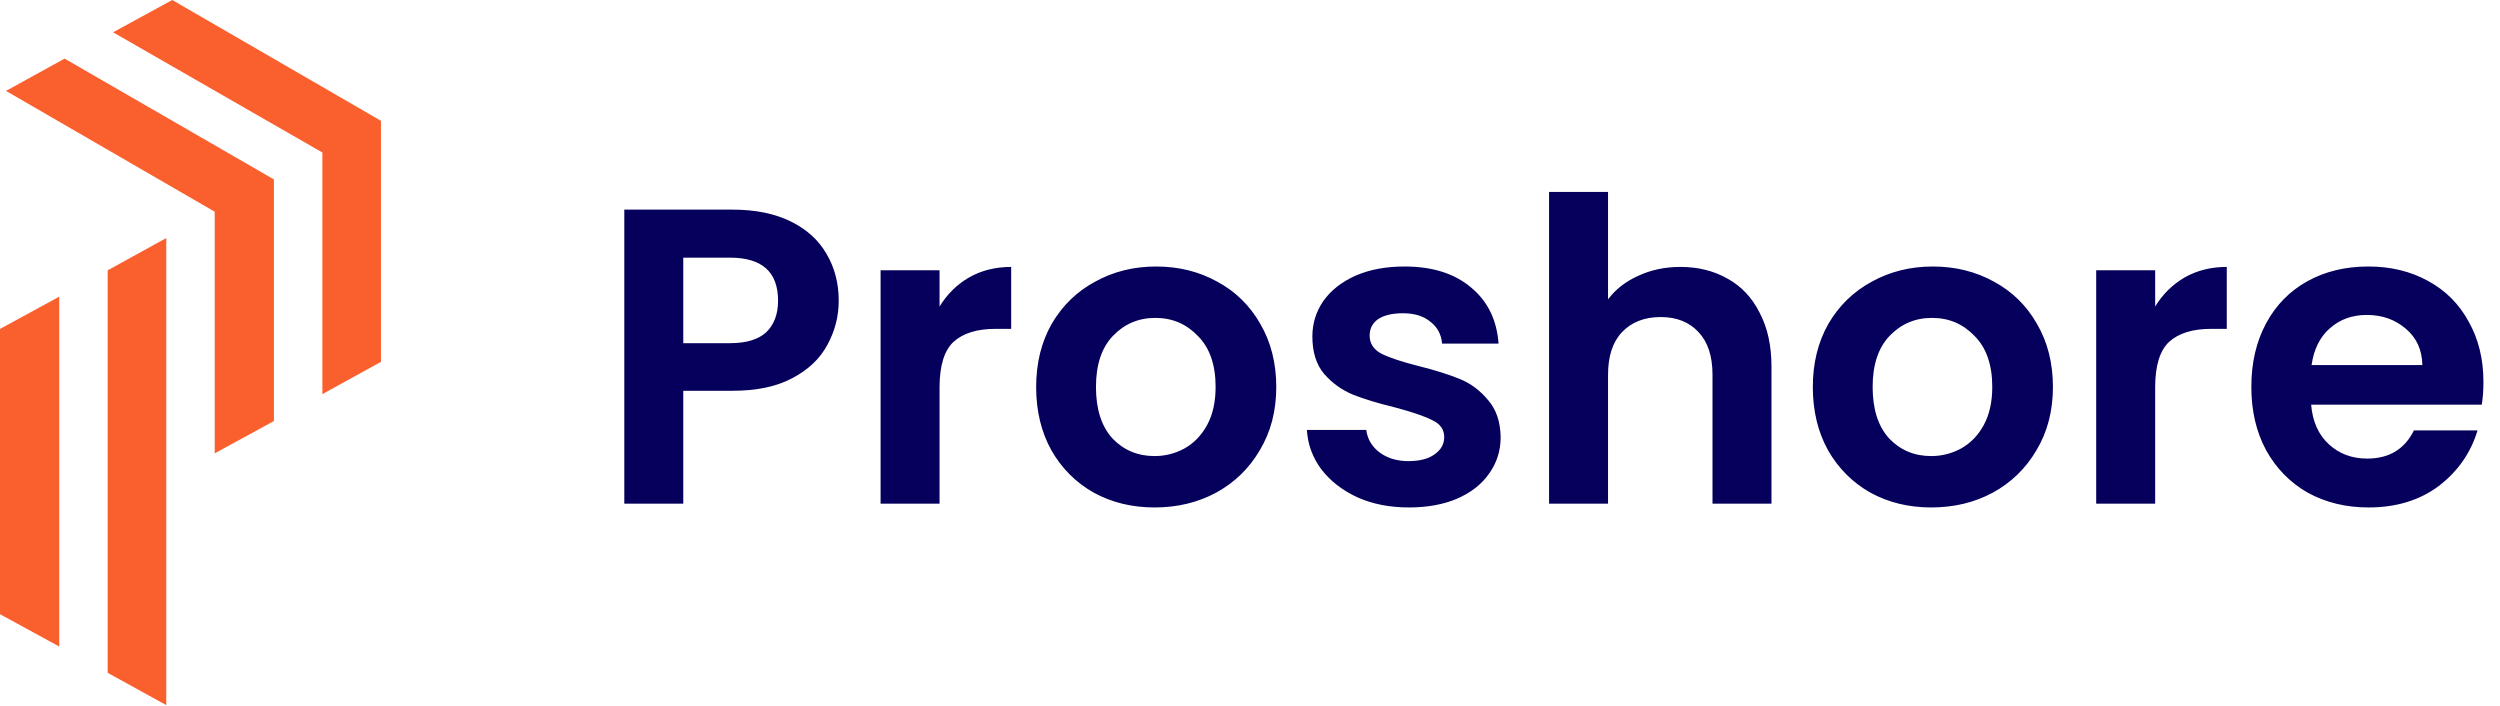
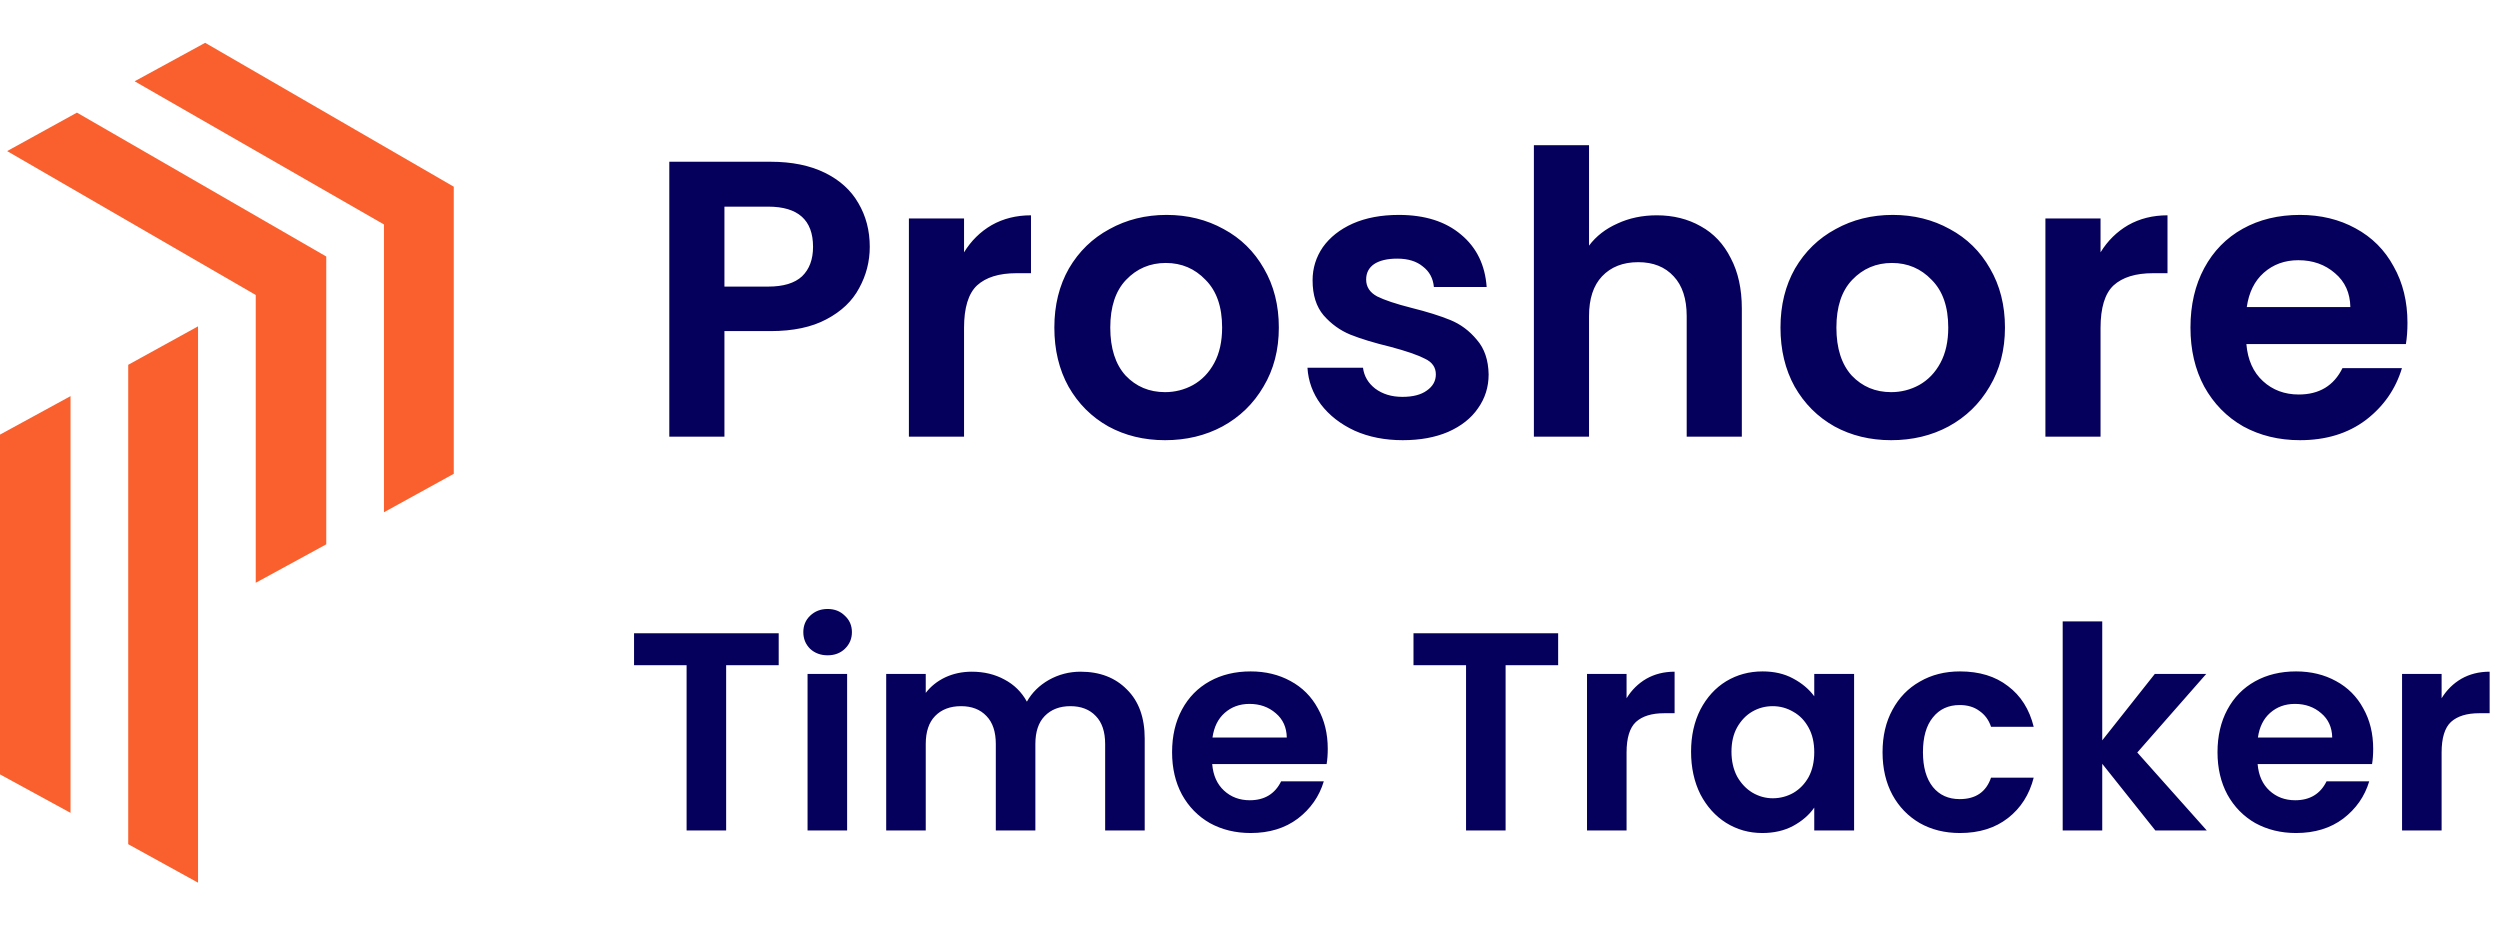
- <svg xmlns="http://www.w3.org/2000/svg" width="273" height="77" viewBox="0 0 273 77" fill="none">
-   <path d="M91.588 32.828C91.588 34.545 91.174 36.155 90.346 37.658C89.549 39.161 88.276 40.372 86.528 41.292C84.811 42.212 82.633 42.672 79.996 42.672H74.614V55H68.174V22.892H79.996C82.48 22.892 84.596 23.321 86.344 24.18C88.092 25.039 89.395 26.219 90.254 27.722C91.143 29.225 91.588 30.927 91.588 32.828ZM79.72 37.474C81.499 37.474 82.817 37.075 83.676 36.278C84.535 35.45 84.964 34.3 84.964 32.828C84.964 29.7 83.216 28.136 79.72 28.136H74.614V37.474H79.72ZM102.6 33.472C103.428 32.123 104.502 31.065 105.82 30.298C107.17 29.531 108.703 29.148 110.42 29.148V35.91H108.718C106.694 35.91 105.161 36.385 104.118 37.336C103.106 38.287 102.6 39.943 102.6 42.304V55H96.16V29.516H102.6V33.472ZM126.074 55.414C123.621 55.414 121.413 54.877 119.45 53.804C117.487 52.7 115.939 51.151 114.804 49.158C113.7 47.165 113.148 44.865 113.148 42.258C113.148 39.651 113.715 37.351 114.85 35.358C116.015 33.365 117.595 31.831 119.588 30.758C121.581 29.654 123.805 29.102 126.258 29.102C128.711 29.102 130.935 29.654 132.928 30.758C134.921 31.831 136.485 33.365 137.62 35.358C138.785 37.351 139.368 39.651 139.368 42.258C139.368 44.865 138.77 47.165 137.574 49.158C136.409 51.151 134.814 52.7 132.79 53.804C130.797 54.877 128.558 55.414 126.074 55.414ZM126.074 49.802C127.239 49.802 128.328 49.526 129.34 48.974C130.383 48.391 131.211 47.533 131.824 46.398C132.437 45.263 132.744 43.883 132.744 42.258C132.744 39.835 132.1 37.98 130.812 36.692C129.555 35.373 128.006 34.714 126.166 34.714C124.326 34.714 122.777 35.373 121.52 36.692C120.293 37.98 119.68 39.835 119.68 42.258C119.68 44.681 120.278 46.551 121.474 47.87C122.701 49.158 124.234 49.802 126.074 49.802ZM153.844 55.414C151.759 55.414 149.888 55.046 148.232 54.31C146.576 53.543 145.257 52.516 144.276 51.228C143.325 49.94 142.804 48.514 142.712 46.95H149.198C149.321 47.931 149.796 48.744 150.624 49.388C151.483 50.032 152.541 50.354 153.798 50.354C155.025 50.354 155.975 50.109 156.65 49.618C157.355 49.127 157.708 48.499 157.708 47.732C157.708 46.904 157.279 46.291 156.42 45.892C155.592 45.463 154.258 45.003 152.418 44.512C150.517 44.052 148.953 43.577 147.726 43.086C146.53 42.595 145.487 41.844 144.598 40.832C143.739 39.82 143.31 38.455 143.31 36.738C143.31 35.327 143.709 34.039 144.506 32.874C145.334 31.709 146.499 30.789 148.002 30.114C149.535 29.439 151.329 29.102 153.384 29.102C156.42 29.102 158.843 29.869 160.652 31.402C162.461 32.905 163.458 34.944 163.642 37.52H157.478C157.386 36.508 156.957 35.711 156.19 35.128C155.454 34.515 154.457 34.208 153.2 34.208C152.035 34.208 151.13 34.423 150.486 34.852C149.873 35.281 149.566 35.879 149.566 36.646C149.566 37.505 149.995 38.164 150.854 38.624C151.713 39.053 153.047 39.498 154.856 39.958C156.696 40.418 158.214 40.893 159.41 41.384C160.606 41.875 161.633 42.641 162.492 43.684C163.381 44.696 163.841 46.045 163.872 47.732C163.872 49.204 163.458 50.523 162.63 51.688C161.833 52.853 160.667 53.773 159.134 54.448C157.631 55.092 155.868 55.414 153.844 55.414ZM183.51 29.148C185.442 29.148 187.16 29.577 188.662 30.436C190.165 31.264 191.33 32.506 192.158 34.162C193.017 35.787 193.446 37.75 193.446 40.05V55H187.006V40.924C187.006 38.9 186.5 37.351 185.488 36.278C184.476 35.174 183.096 34.622 181.348 34.622C179.57 34.622 178.159 35.174 177.116 36.278C176.104 37.351 175.598 38.9 175.598 40.924V55H169.158V20.96H175.598V32.69C176.426 31.586 177.53 30.727 178.91 30.114C180.29 29.47 181.824 29.148 183.51 29.148ZM210.886 55.414C208.433 55.414 206.225 54.877 204.262 53.804C202.3 52.7 200.751 51.151 199.616 49.158C198.512 47.165 197.96 44.865 197.96 42.258C197.96 39.651 198.528 37.351 199.662 35.358C200.828 33.365 202.407 31.831 204.4 30.758C206.394 29.654 208.617 29.102 211.07 29.102C213.524 29.102 215.747 29.654 217.74 30.758C219.734 31.831 221.298 33.365 222.432 35.358C223.598 37.351 224.18 39.651 224.18 42.258C224.18 44.865 223.582 47.165 222.386 49.158C221.221 51.151 219.626 52.7 217.602 53.804C215.609 54.877 213.37 55.414 210.886 55.414ZM210.886 49.802C212.052 49.802 213.14 49.526 214.152 48.974C215.195 48.391 216.023 47.533 216.636 46.398C217.25 45.263 217.556 43.883 217.556 42.258C217.556 39.835 216.912 37.98 215.624 36.692C214.367 35.373 212.818 34.714 210.978 34.714C209.138 34.714 207.59 35.373 206.332 36.692C205.106 37.98 204.492 39.835 204.492 42.258C204.492 44.681 205.09 46.551 206.286 47.87C207.513 49.158 209.046 49.802 210.886 49.802ZM235.344 33.472C236.172 32.123 237.246 31.065 238.564 30.298C239.914 29.531 241.447 29.148 243.164 29.148V35.91H241.462C239.438 35.91 237.905 36.385 236.862 37.336C235.85 38.287 235.344 39.943 235.344 42.304V55H228.904V29.516H235.344V33.472ZM271.192 41.706C271.192 42.626 271.131 43.454 271.008 44.19H252.378C252.531 46.03 253.175 47.471 254.31 48.514C255.445 49.557 256.84 50.078 258.496 50.078C260.888 50.078 262.59 49.051 263.602 46.996H270.548C269.812 49.449 268.401 51.473 266.316 53.068C264.231 54.632 261.67 55.414 258.634 55.414C256.181 55.414 253.973 54.877 252.01 53.804C250.078 52.7 248.56 51.151 247.456 49.158C246.383 47.165 245.846 44.865 245.846 42.258C245.846 39.621 246.383 37.305 247.456 35.312C248.529 33.319 250.032 31.785 251.964 30.712C253.896 29.639 256.119 29.102 258.634 29.102C261.057 29.102 263.219 29.623 265.12 30.666C267.052 31.709 268.539 33.196 269.582 35.128C270.655 37.029 271.192 39.222 271.192 41.706ZM264.522 39.866C264.491 38.21 263.893 36.891 262.728 35.91C261.563 34.898 260.137 34.392 258.45 34.392C256.855 34.392 255.506 34.883 254.402 35.864C253.329 36.815 252.669 38.149 252.424 39.866H264.522Z" fill="#05005C" />
-   <path d="M0 66.877V67.073L6.466 70.6V32.394L0 35.92V66.877Z" fill="#FA602D" />
-   <path d="M18.156 77V25.993L11.756 29.52V73.473L18.156 77Z" fill="#FA602D" />
-   <path d="M23.446 49.505L29.912 45.978V19.593L7.053 6.4L0.653 9.927L23.446 23.12V49.505Z" fill="#FA602D" />
-   <path d="M35.202 43.039L41.602 39.512V13.193L18.809 0L12.344 3.527L35.202 16.654V16.719V43.039Z" fill="#FA602D" />
+ <svg xmlns="http://www.w3.org/2000/svg" width="292" height="110" viewBox="0 0 292 110" fill="none">
+   <path d="M90.952 73.966V77.695H84.814V97H80.194V77.695H74.056V73.966H90.952ZM96.666 76.54C95.852 76.54 95.17 76.287 94.62 75.781C94.092 75.253 93.828 74.604 93.828 73.834C93.828 73.064 94.092 72.426 94.62 71.92C95.17 71.392 95.852 71.128 96.666 71.128C97.48 71.128 98.151 71.392 98.679 71.92C99.229 72.426 99.504 73.064 99.504 73.834C99.504 74.604 99.229 75.253 98.679 75.781C98.151 76.287 97.48 76.54 96.666 76.54ZM98.943 78.718V97H94.323V78.718H98.943ZM126.211 78.454C128.455 78.454 130.259 79.147 131.623 80.533C133.009 81.897 133.702 83.811 133.702 86.275V97H129.082V86.902C129.082 85.472 128.719 84.383 127.993 83.635C127.267 82.865 126.277 82.48 125.023 82.48C123.769 82.48 122.768 82.865 122.02 83.635C121.294 84.383 120.931 85.472 120.931 86.902V97H116.311V86.902C116.311 85.472 115.948 84.383 115.222 83.635C114.496 82.865 113.506 82.48 112.252 82.48C110.976 82.48 109.964 82.865 109.216 83.635C108.49 84.383 108.127 85.472 108.127 86.902V97H103.507V78.718H108.127V80.929C108.721 80.159 109.48 79.554 110.404 79.114C111.35 78.674 112.384 78.454 113.506 78.454C114.936 78.454 116.212 78.762 117.334 79.378C118.456 79.972 119.325 80.83 119.941 81.952C120.535 80.896 121.393 80.049 122.515 79.411C123.659 78.773 124.891 78.454 126.211 78.454ZM155.082 87.463C155.082 88.123 155.038 88.717 154.95 89.245H141.585C141.695 90.565 142.157 91.599 142.971 92.347C143.785 93.095 144.786 93.469 145.974 93.469C147.69 93.469 148.911 92.732 149.637 91.258H154.62C154.092 93.018 153.08 94.47 151.584 95.614C150.088 96.736 148.251 97.297 146.073 97.297C144.313 97.297 142.729 96.912 141.321 96.142C139.935 95.35 138.846 94.239 138.054 92.809C137.284 91.379 136.899 89.729 136.899 87.859C136.899 85.967 137.284 84.306 138.054 82.876C138.824 81.446 139.902 80.346 141.288 79.576C142.674 78.806 144.269 78.421 146.073 78.421C147.811 78.421 149.362 78.795 150.726 79.543C152.112 80.291 153.179 81.358 153.927 82.744C154.697 84.108 155.082 85.681 155.082 87.463ZM150.297 86.143C150.275 84.955 149.846 84.009 149.01 83.305C148.174 82.579 147.151 82.216 145.941 82.216C144.797 82.216 143.829 82.568 143.037 83.272C142.267 83.954 141.794 84.911 141.618 86.143H150.297ZM181.992 73.966V77.695H175.854V97H171.234V77.695H165.096V73.966H181.992ZM189.983 81.556C190.577 80.588 191.347 79.829 192.293 79.279C193.261 78.729 194.361 78.454 195.593 78.454V83.305H194.372C192.92 83.305 191.82 83.646 191.072 84.328C190.346 85.01 189.983 86.198 189.983 87.892V97H185.363V78.718H189.983V81.556ZM197.517 87.793C197.517 85.945 197.88 84.306 198.606 82.876C199.354 81.446 200.355 80.346 201.609 79.576C202.885 78.806 204.304 78.421 205.866 78.421C207.23 78.421 208.418 78.696 209.43 79.246C210.464 79.796 211.289 80.489 211.905 81.325V78.718H216.558V97H211.905V94.327C211.311 95.185 210.486 95.9 209.43 96.472C208.396 97.022 207.197 97.297 205.833 97.297C204.293 97.297 202.885 96.901 201.609 96.109C200.355 95.317 199.354 94.206 198.606 92.776C197.88 91.324 197.517 89.663 197.517 87.793ZM211.905 87.859C211.905 86.737 211.685 85.78 211.245 84.988C210.805 84.174 210.211 83.558 209.463 83.14C208.715 82.7 207.912 82.48 207.054 82.48C206.196 82.48 205.404 82.689 204.678 83.107C203.952 83.525 203.358 84.141 202.896 84.955C202.456 85.747 202.236 86.693 202.236 87.793C202.236 88.893 202.456 89.861 202.896 90.697C203.358 91.511 203.952 92.138 204.678 92.578C205.426 93.018 206.218 93.238 207.054 93.238C207.912 93.238 208.715 93.029 209.463 92.611C210.211 92.171 210.805 91.555 211.245 90.763C211.685 89.949 211.905 88.981 211.905 87.859ZM219.882 87.859C219.882 85.967 220.267 84.317 221.037 82.909C221.807 81.479 222.874 80.379 224.238 79.609C225.602 78.817 227.164 78.421 228.924 78.421C231.19 78.421 233.06 78.993 234.534 80.137C236.03 81.259 237.031 82.843 237.537 84.889H232.554C232.29 84.097 231.839 83.481 231.201 83.041C230.585 82.579 229.815 82.348 228.891 82.348C227.571 82.348 226.526 82.832 225.756 83.8C224.986 84.746 224.601 86.099 224.601 87.859C224.601 89.597 224.986 90.95 225.756 91.918C226.526 92.864 227.571 93.337 228.891 93.337C230.761 93.337 231.982 92.501 232.554 90.829H237.537C237.031 92.809 236.03 94.382 234.534 95.548C233.038 96.714 231.168 97.297 228.924 97.297C227.164 97.297 225.602 96.912 224.238 96.142C222.874 95.35 221.807 94.25 221.037 92.842C220.267 91.412 219.882 89.751 219.882 87.859ZM251.746 97L245.542 89.212V97H240.922V72.58H245.542V86.473L251.68 78.718H257.686L249.634 87.892L257.752 97H251.746ZM277.188 87.463C277.188 88.123 277.144 88.717 277.056 89.245H263.691C263.801 90.565 264.263 91.599 265.077 92.347C265.891 93.095 266.892 93.469 268.08 93.469C269.796 93.469 271.017 92.732 271.743 91.258H276.726C276.198 93.018 275.186 94.47 273.69 95.614C272.194 96.736 270.357 97.297 268.179 97.297C266.419 97.297 264.835 96.912 263.427 96.142C262.041 95.35 260.952 94.239 260.16 92.809C259.39 91.379 259.005 89.729 259.005 87.859C259.005 85.967 259.39 84.306 260.16 82.876C260.93 81.446 262.008 80.346 263.394 79.576C264.78 78.806 266.375 78.421 268.179 78.421C269.917 78.421 271.468 78.795 272.832 79.543C274.218 80.291 275.285 81.358 276.033 82.744C276.803 84.108 277.188 85.681 277.188 87.463ZM272.403 86.143C272.381 84.955 271.952 84.009 271.116 83.305C270.28 82.579 269.257 82.216 268.047 82.216C266.903 82.216 265.935 82.568 265.143 83.272C264.373 83.954 263.9 84.911 263.724 86.143H272.403ZM285.18 81.556C285.774 80.588 286.544 79.829 287.49 79.279C288.458 78.729 289.558 78.454 290.79 78.454V83.305H289.569C288.117 83.305 287.017 83.646 286.269 84.328C285.543 85.01 285.18 86.198 285.18 87.892V97H280.56V78.718H285.18V81.556Z" fill="#05005C" />
+   <path d="M101.588 28.828C101.588 30.545 101.174 32.155 100.346 33.658C99.549 35.161 98.276 36.372 96.528 37.292C94.811 38.212 92.633 38.672 89.996 38.672H84.614V51H78.174V18.892H89.996C92.48 18.892 94.596 19.321 96.344 20.18C98.092 21.039 99.395 22.219 100.254 23.722C101.143 25.225 101.588 26.927 101.588 28.828ZM89.72 33.474C91.499 33.474 92.817 33.075 93.676 32.278C94.535 31.45 94.964 30.3 94.964 28.828C94.964 25.7 93.216 24.136 89.72 24.136H84.614V33.474H89.72ZM112.6 29.472C113.428 28.123 114.502 27.065 115.82 26.298C117.17 25.531 118.703 25.148 120.42 25.148V31.91H118.718C116.694 31.91 115.161 32.385 114.118 33.336C113.106 34.287 112.6 35.943 112.6 38.304V51H106.16V25.516H112.6V29.472ZM136.074 51.414C133.621 51.414 131.413 50.877 129.45 49.804C127.487 48.7 125.939 47.151 124.804 45.158C123.7 43.165 123.148 40.865 123.148 38.258C123.148 35.651 123.715 33.351 124.85 31.358C126.015 29.365 127.595 27.831 129.588 26.758C131.581 25.654 133.805 25.102 136.258 25.102C138.711 25.102 140.935 25.654 142.928 26.758C144.921 27.831 146.485 29.365 147.62 31.358C148.785 33.351 149.368 35.651 149.368 38.258C149.368 40.865 148.77 43.165 147.574 45.158C146.409 47.151 144.814 48.7 142.79 49.804C140.797 50.877 138.558 51.414 136.074 51.414ZM136.074 45.802C137.239 45.802 138.328 45.526 139.34 44.974C140.383 44.391 141.211 43.533 141.824 42.398C142.437 41.263 142.744 39.883 142.744 38.258C142.744 35.835 142.1 33.98 140.812 32.692C139.555 31.373 138.006 30.714 136.166 30.714C134.326 30.714 132.777 31.373 131.52 32.692C130.293 33.98 129.68 35.835 129.68 38.258C129.68 40.681 130.278 42.551 131.474 43.87C132.701 45.158 134.234 45.802 136.074 45.802ZM163.844 51.414C161.759 51.414 159.888 51.046 158.232 50.31C156.576 49.543 155.257 48.516 154.276 47.228C153.325 45.94 152.804 44.514 152.712 42.95H159.198C159.321 43.931 159.796 44.744 160.624 45.388C161.483 46.032 162.541 46.354 163.798 46.354C165.025 46.354 165.975 46.109 166.65 45.618C167.355 45.127 167.708 44.499 167.708 43.732C167.708 42.904 167.279 42.291 166.42 41.892C165.592 41.463 164.258 41.003 162.418 40.512C160.517 40.052 158.953 39.577 157.726 39.086C156.53 38.595 155.487 37.844 154.598 36.832C153.739 35.82 153.31 34.455 153.31 32.738C153.31 31.327 153.709 30.039 154.506 28.874C155.334 27.709 156.499 26.789 158.002 26.114C159.535 25.439 161.329 25.102 163.384 25.102C166.42 25.102 168.843 25.869 170.652 27.402C172.461 28.905 173.458 30.944 173.642 33.52H167.478C167.386 32.508 166.957 31.711 166.19 31.128C165.454 30.515 164.457 30.208 163.2 30.208C162.035 30.208 161.13 30.423 160.486 30.852C159.873 31.281 159.566 31.879 159.566 32.646C159.566 33.505 159.995 34.164 160.854 34.624C161.713 35.053 163.047 35.498 164.856 35.958C166.696 36.418 168.214 36.893 169.41 37.384C170.606 37.875 171.633 38.641 172.492 39.684C173.381 40.696 173.841 42.045 173.872 43.732C173.872 45.204 173.458 46.523 172.63 47.688C171.833 48.853 170.667 49.773 169.134 50.448C167.631 51.092 165.868 51.414 163.844 51.414ZM193.51 25.148C195.442 25.148 197.16 25.577 198.662 26.436C200.165 27.264 201.33 28.506 202.158 30.162C203.017 31.787 203.446 33.75 203.446 36.05V51H197.006V36.924C197.006 34.9 196.5 33.351 195.488 32.278C194.476 31.174 193.096 30.622 191.348 30.622C189.57 30.622 188.159 31.174 187.116 32.278C186.104 33.351 185.598 34.9 185.598 36.924V51H179.158V16.96H185.598V28.69C186.426 27.586 187.53 26.727 188.91 26.114C190.29 25.47 191.824 25.148 193.51 25.148ZM220.886 51.414C218.433 51.414 216.225 50.877 214.262 49.804C212.3 48.7 210.751 47.151 209.616 45.158C208.512 43.165 207.96 40.865 207.96 38.258C207.96 35.651 208.528 33.351 209.662 31.358C210.828 29.365 212.407 27.831 214.4 26.758C216.394 25.654 218.617 25.102 221.07 25.102C223.524 25.102 225.747 25.654 227.74 26.758C229.734 27.831 231.298 29.365 232.432 31.358C233.598 33.351 234.18 35.651 234.18 38.258C234.18 40.865 233.582 43.165 232.386 45.158C231.221 47.151 229.626 48.7 227.602 49.804C225.609 50.877 223.37 51.414 220.886 51.414ZM220.886 45.802C222.052 45.802 223.14 45.526 224.152 44.974C225.195 44.391 226.023 43.533 226.636 42.398C227.25 41.263 227.556 39.883 227.556 38.258C227.556 35.835 226.912 33.98 225.624 32.692C224.367 31.373 222.818 30.714 220.978 30.714C219.138 30.714 217.59 31.373 216.332 32.692C215.106 33.98 214.492 35.835 214.492 38.258C214.492 40.681 215.09 42.551 216.286 43.87C217.513 45.158 219.046 45.802 220.886 45.802ZM245.344 29.472C246.172 28.123 247.246 27.065 248.564 26.298C249.914 25.531 251.447 25.148 253.164 25.148V31.91H251.462C249.438 31.91 247.905 32.385 246.862 33.336C245.85 34.287 245.344 35.943 245.344 38.304V51H238.904V25.516H245.344V29.472ZM281.192 37.706C281.192 38.626 281.131 39.454 281.008 40.19H262.378C262.531 42.03 263.175 43.471 264.31 44.514C265.445 45.557 266.84 46.078 268.496 46.078C270.888 46.078 272.59 45.051 273.602 42.996H280.548C279.812 45.449 278.401 47.473 276.316 49.068C274.231 50.632 271.67 51.414 268.634 51.414C266.181 51.414 263.973 50.877 262.01 49.804C260.078 48.7 258.56 47.151 257.456 45.158C256.383 43.165 255.846 40.865 255.846 38.258C255.846 35.621 256.383 33.305 257.456 31.312C258.529 29.319 260.032 27.785 261.964 26.712C263.896 25.639 266.119 25.102 268.634 25.102C271.057 25.102 273.219 25.623 275.12 26.666C277.052 27.709 278.539 29.196 279.582 31.128C280.655 33.029 281.192 35.222 281.192 37.706ZM274.522 35.866C274.491 34.21 273.893 32.891 272.728 31.91C271.563 30.898 270.137 30.392 268.45 30.392C266.855 30.392 265.506 30.883 264.402 31.864C263.329 32.815 262.669 34.149 262.424 35.866H274.522Z" fill="#05005C" />
+   <path d="M0 90.199V90.449L8.237 94.942V46.268L0 50.761V90.199Z" fill="#FA602D" />
+   <path d="M23.13 103.096V38.115L14.976 42.608V98.603L23.13 103.096Z" fill="#FA602D" />
+   <path d="M29.87 68.068L38.107 63.575V29.961L8.986 13.154L0.832 17.647L29.87 34.454V68.068Z" fill="#FA602D" />
+   <path d="M44.846 59.831L53 55.338V21.807L23.962 5L15.725 9.493L44.846 26.217V26.3V59.831Z" fill="#FA602D" />
</svg>
